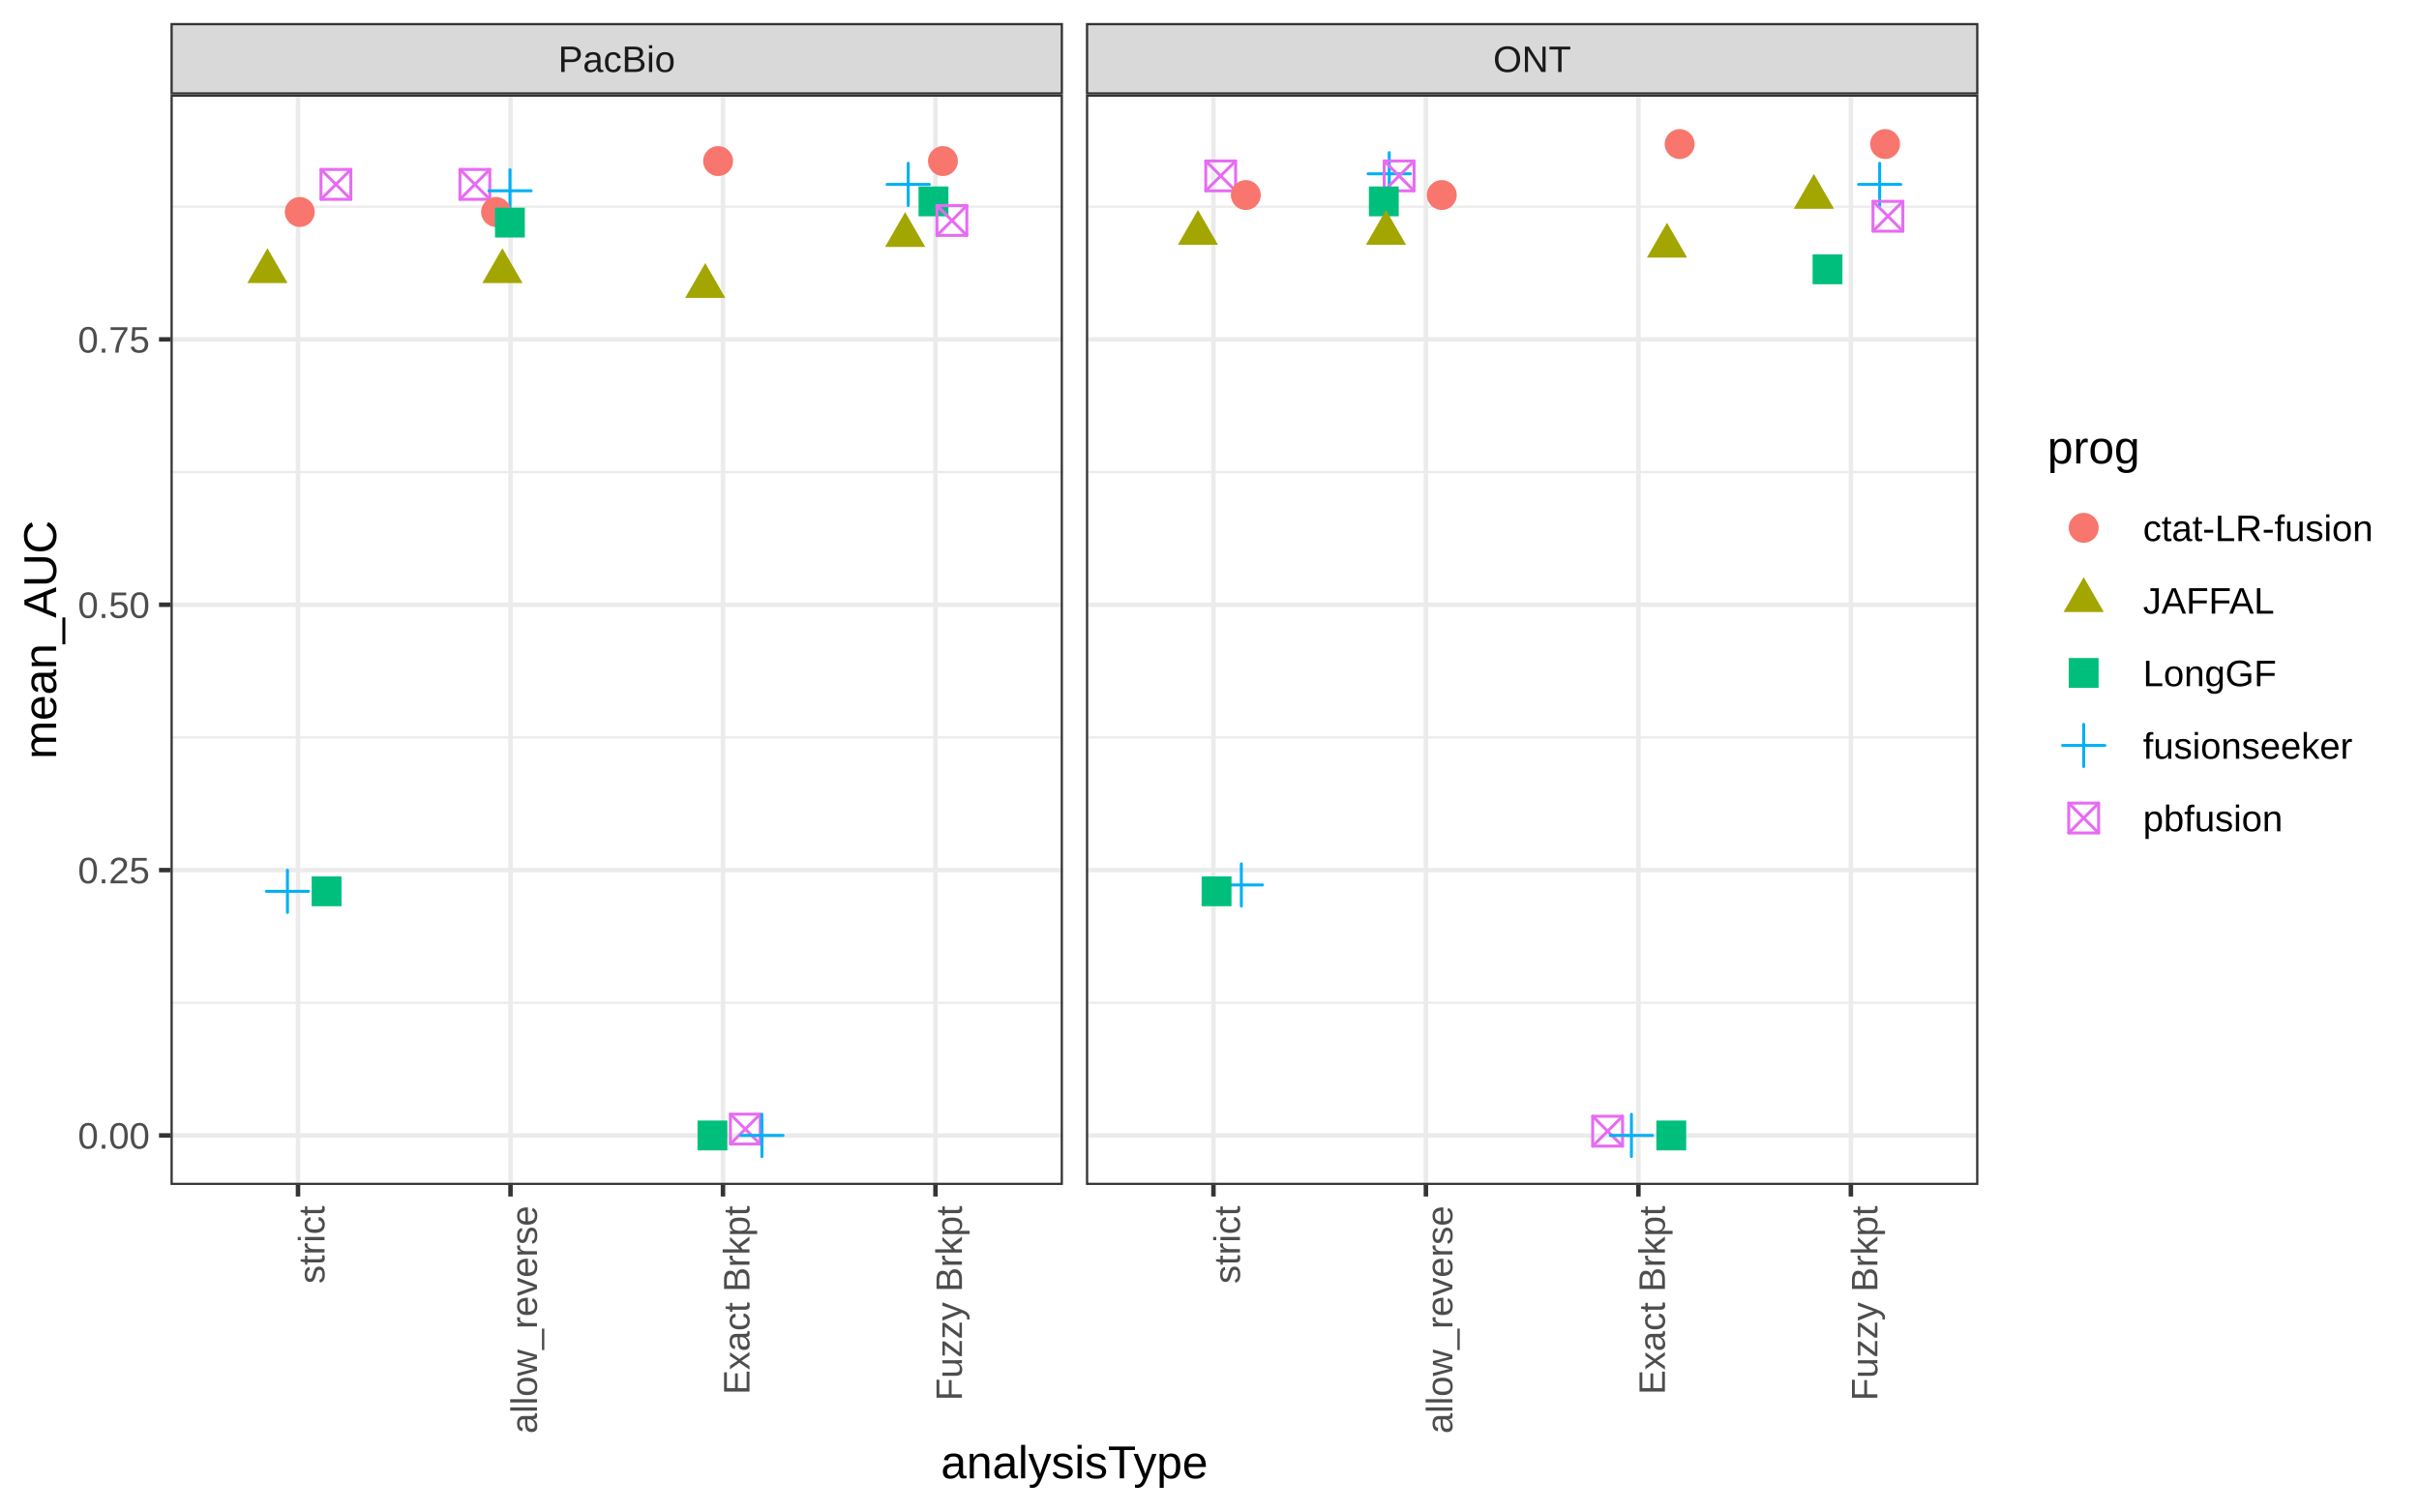
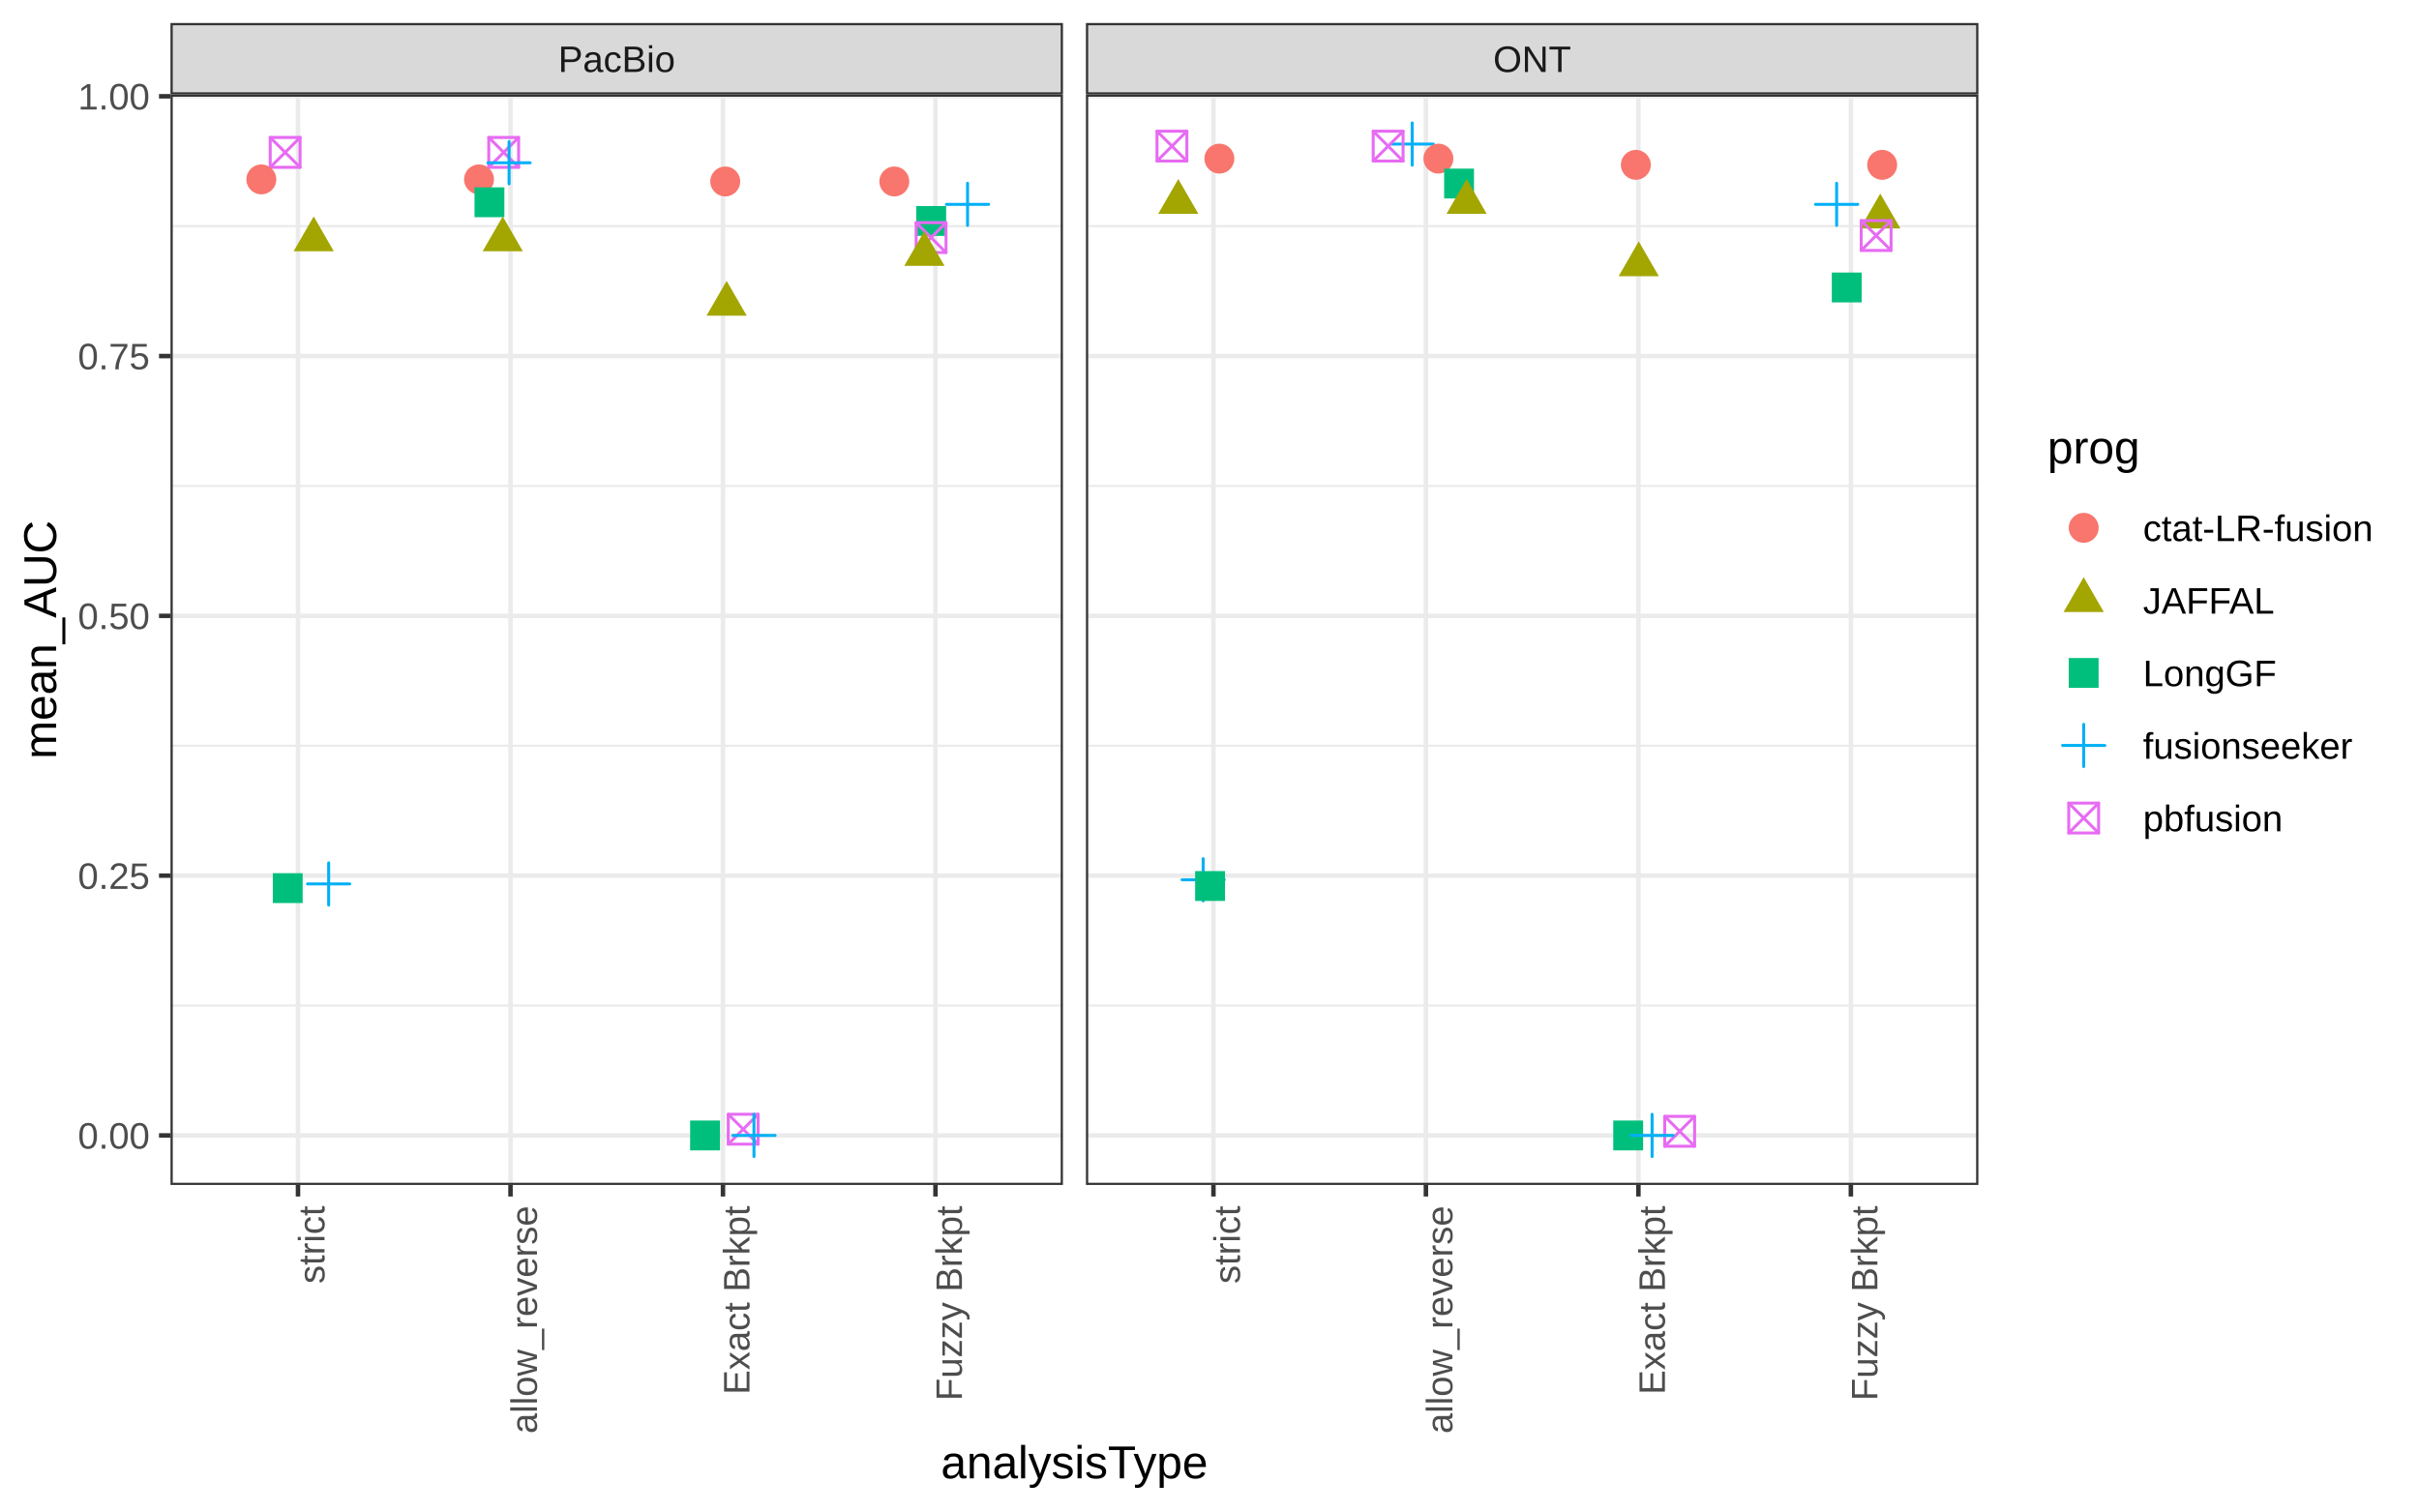
<svg xmlns="http://www.w3.org/2000/svg" class="svglite" width="576.00pt" height="360.00pt" viewBox="0 0 576.00 360.00">
  <defs>
    <style type="text/css">
    .svglite line, .svglite polyline, .svglite polygon, .svglite path, .svglite rect, .svglite circle {
      fill: none;
      stroke: #000000;
      stroke-linecap: round;
      stroke-linejoin: round;
      stroke-miterlimit: 10.00;
    }
    .svglite text {
      white-space: pre;
    }
  </style>
  </defs>
  <rect width="100%" height="100%" style="stroke: none; fill: #FFFFFF;" />
  <defs>
    <clipPath id="cpMC4wMHw1NzYuMDB8MC4wMHwzNjAuMDA=">
      <rect x="0.00" y="0.00" width="576.00" height="360.00" />
    </clipPath>
  </defs>
  <g clip-path="url(#cpMC4wMHw1NzYuMDB8MC4wMHwzNjAuMDA=)">
    <rect x="-0" y="0.00" width="576.00" height="360.00" style="stroke-width: 1.07; stroke: #FFFFFF; fill: #FFFFFF;" />
  </g>
  <defs>
    <clipPath id="cpNDAuNjB8MjUzLjEwfDIyLjUwfDI4Mi4yNA==">
      <rect x="40.60" y="22.50" width="212.50" height="259.73" />
    </clipPath>
  </defs>
  <g clip-path="url(#cpNDAuNjB8MjUzLjEwfDIyLjUwfDI4Mi4yNA==)">
    <rect x="40.60" y="22.50" width="212.50" height="259.73" style="stroke-width: 1.07; stroke: none; fill: #FFFFFF;" />
-     <polyline points="40.60,238.83 253.10,238.83 " style="stroke-width: 0.53; stroke: #EBEBEB; stroke-linecap: butt;" />
-     <polyline points="40.60,175.63 253.10,175.63 " style="stroke-width: 0.53; stroke: #EBEBEB; stroke-linecap: butt;" />
-     <polyline points="40.60,112.43 253.10,112.43 " style="stroke-width: 0.53; stroke: #EBEBEB; stroke-linecap: butt;" />
-     <polyline points="40.60,49.23 253.10,49.23 " style="stroke-width: 0.53; stroke: #EBEBEB; stroke-linecap: butt;" />
+     <polyline points="40.60,239.49 253.10,239.49 " style="stroke-width: 0.53; stroke: #EBEBEB; stroke-linecap: butt;" />
+     <polyline points="40.60,177.62 253.10,177.62 " style="stroke-width: 0.53; stroke: #EBEBEB; stroke-linecap: butt;" />
+     <polyline points="40.60,115.74 253.10,115.74 " style="stroke-width: 0.53; stroke: #EBEBEB; stroke-linecap: butt;" />
+     <polyline points="40.60,53.86 253.10,53.86 " style="stroke-width: 0.53; stroke: #EBEBEB; stroke-linecap: butt;" />
    <polyline points="40.60,270.43 253.10,270.43 " style="stroke-width: 1.07; stroke: #EBEBEB; stroke-linecap: butt;" />
-     <polyline points="40.60,207.23 253.10,207.23 " style="stroke-width: 1.07; stroke: #EBEBEB; stroke-linecap: butt;" />
-     <polyline points="40.60,144.03 253.10,144.03 " style="stroke-width: 1.07; stroke: #EBEBEB; stroke-linecap: butt;" />
-     <polyline points="40.60,80.83 253.10,80.83 " style="stroke-width: 1.07; stroke: #EBEBEB; stroke-linecap: butt;" />
+     <polyline points="40.60,208.55 253.10,208.55 " style="stroke-width: 1.07; stroke: #EBEBEB; stroke-linecap: butt;" />
+     <polyline points="40.60,146.68 253.10,146.68 " style="stroke-width: 1.07; stroke: #EBEBEB; stroke-linecap: butt;" />
+     <polyline points="40.60,84.80 253.10,84.80 " style="stroke-width: 1.07; stroke: #EBEBEB; stroke-linecap: butt;" />
+     <polyline points="40.60,22.93 253.10,22.93 " style="stroke-width: 1.07; stroke: #EBEBEB; stroke-linecap: butt;" />
    <polyline points="70.96,282.24 70.96,22.50 " style="stroke-width: 1.07; stroke: #EBEBEB; stroke-linecap: butt;" />
    <polyline points="121.56,282.24 121.56,22.50 " style="stroke-width: 1.07; stroke: #EBEBEB; stroke-linecap: butt;" />
    <polyline points="172.15,282.24 172.15,22.50 " style="stroke-width: 1.07; stroke: #EBEBEB; stroke-linecap: butt;" />
    <polyline points="222.75,282.24 222.75,22.50 " style="stroke-width: 1.07; stroke: #EBEBEB; stroke-linecap: butt;" />
-     <rect x="76.43" y="40.36" width="7.11" height="7.11" style="stroke-width: 0.71; stroke: #E76BF3;" />
-     <line x1="76.43" y1="47.47" x2="83.54" y2="40.36" style="stroke-width: 0.71; stroke: #E76BF3;" />
-     <line x1="76.43" y1="40.36" x2="83.54" y2="47.47" style="stroke-width: 0.71; stroke: #E76BF3;" />
-     <circle cx="71.38" cy="50.49" r="3.56" style="stroke-width: 0.71; stroke: none; fill: #F8766D;" />
-     <polygon points="63.68,59.12 68.47,67.41 58.89,67.41 " style="stroke-width: 0.71; stroke: none; fill: #A3A500;" />
-     <polygon points="74.21,215.84 81.32,215.84 81.32,208.73 74.21,208.73 " style="stroke-width: 0.71; stroke: none; fill: #00BF7D;" />
-     <line x1="63.42" y1="212.29" x2="73.48" y2="212.29" style="stroke-width: 0.71; stroke: #00B0F6;" />
-     <line x1="68.45" y1="217.31" x2="68.45" y2="207.26" style="stroke-width: 0.71; stroke: #00B0F6;" />
-     <rect x="109.52" y="40.36" width="7.11" height="7.11" style="stroke-width: 0.71; stroke: #E76BF3;" />
-     <line x1="109.52" y1="47.47" x2="116.63" y2="40.36" style="stroke-width: 0.71; stroke: #E76BF3;" />
-     <line x1="109.52" y1="40.36" x2="116.63" y2="47.47" style="stroke-width: 0.71; stroke: #E76BF3;" />
-     <line x1="116.41" y1="45.43" x2="126.46" y2="45.43" style="stroke-width: 0.71; stroke: #00B0F6;" />
-     <line x1="121.44" y1="50.46" x2="121.44" y2="40.41" style="stroke-width: 0.71; stroke: #00B0F6;" />
-     <circle cx="118.12" cy="50.49" r="3.56" style="stroke-width: 0.71; stroke: none; fill: #F8766D;" />
-     <polygon points="117.86,56.57 124.97,56.57 124.97,49.46 117.86,49.46 " style="stroke-width: 0.71; stroke: none; fill: #00BF7D;" />
-     <polygon points="119.63,59.12 124.42,67.41 114.84,67.41 " style="stroke-width: 0.71; stroke: none; fill: #A3A500;" />
-     <circle cx="170.99" cy="38.36" r="3.56" style="stroke-width: 0.71; stroke: none; fill: #F8766D;" />
-     <polygon points="167.93,62.66 172.71,70.95 163.14,70.95 " style="stroke-width: 0.71; stroke: none; fill: #A3A500;" />
-     <rect x="173.91" y="265.36" width="7.11" height="7.11" style="stroke-width: 0.71; stroke: #E76BF3;" />
-     <line x1="173.91" y1="272.47" x2="181.02" y2="265.36" style="stroke-width: 0.71; stroke: #E76BF3;" />
-     <line x1="173.91" y1="265.36" x2="181.02" y2="272.47" style="stroke-width: 0.71; stroke: #E76BF3;" />
-     <polygon points="166.09,273.99 173.20,273.99 173.20,266.88 166.09,266.88 " style="stroke-width: 0.71; stroke: none; fill: #00BF7D;" />
-     <line x1="176.40" y1="270.43" x2="186.45" y2="270.43" style="stroke-width: 0.71; stroke: #00B0F6;" />
-     <line x1="181.42" y1="275.46" x2="181.42" y2="265.40" style="stroke-width: 0.71; stroke: #00B0F6;" />
-     <circle cx="224.53" cy="38.36" r="3.56" style="stroke-width: 0.71; stroke: none; fill: #F8766D;" />
-     <line x1="211.23" y1="43.92" x2="221.29" y2="43.92" style="stroke-width: 0.71; stroke: #00B0F6;" />
-     <line x1="216.26" y1="48.95" x2="216.26" y2="38.89" style="stroke-width: 0.71; stroke: #00B0F6;" />
-     <polygon points="218.72,51.52 225.83,51.52 225.83,44.41 218.72,44.41 " style="stroke-width: 0.71; stroke: none; fill: #00BF7D;" />
-     <rect x="223.11" y="48.96" width="7.11" height="7.11" style="stroke-width: 0.71; stroke: #E76BF3;" />
-     <line x1="223.11" y1="56.07" x2="230.22" y2="48.96" style="stroke-width: 0.71; stroke: #E76BF3;" />
-     <line x1="223.11" y1="48.96" x2="230.22" y2="56.07" style="stroke-width: 0.71; stroke: #E76BF3;" />
-     <polygon points="215.53,50.52 220.32,58.82 210.74,58.82 " style="stroke-width: 0.71; stroke: none; fill: #A3A500;" />
+     <rect x="64.34" y="32.74" width="7.11" height="7.11" style="stroke-width: 0.71; stroke: #E76BF3;" />
+     <line x1="64.34" y1="39.85" x2="71.46" y2="32.74" style="stroke-width: 0.71; stroke: #E76BF3;" />
+     <line x1="64.34" y1="32.74" x2="71.46" y2="39.85" style="stroke-width: 0.71; stroke: #E76BF3;" />
+     <circle cx="62.23" cy="42.73" r="3.56" style="stroke-width: 0.71; stroke: none; fill: #F8766D;" />
+     <polygon points="74.70,51.55 79.49,59.85 69.91,59.85 " style="stroke-width: 0.71; stroke: none; fill: #A3A500;" />
+     <line x1="73.23" y1="210.53" x2="83.28" y2="210.53" style="stroke-width: 0.71; stroke: #00B0F6;" />
+     <line x1="78.26" y1="215.56" x2="78.26" y2="205.51" style="stroke-width: 0.71; stroke: #00B0F6;" />
+     <polygon points="64.96,215.08 72.07,215.08 72.07,207.97 64.96,207.97 " style="stroke-width: 0.71; stroke: none; fill: #00BF7D;" />
+     <rect x="116.38" y="32.74" width="7.11" height="7.11" style="stroke-width: 0.71; stroke: #E76BF3;" />
+     <line x1="116.38" y1="39.85" x2="123.49" y2="32.74" style="stroke-width: 0.71; stroke: #E76BF3;" />
+     <line x1="116.38" y1="32.74" x2="123.49" y2="39.85" style="stroke-width: 0.71; stroke: #E76BF3;" />
+     <line x1="116.19" y1="38.77" x2="126.24" y2="38.77" style="stroke-width: 0.71; stroke: #00B0F6;" />
+     <line x1="121.22" y1="43.79" x2="121.22" y2="33.74" style="stroke-width: 0.71; stroke: #00B0F6;" />
+     <circle cx="114.06" cy="42.73" r="3.56" style="stroke-width: 0.71; stroke: none; fill: #F8766D;" />
+     <polygon points="112.99,51.73 120.10,51.73 120.10,44.62 112.99,44.62 " style="stroke-width: 0.71; stroke: none; fill: #00BF7D;" />
+     <polygon points="119.71,51.55 124.50,59.85 114.92,59.85 " style="stroke-width: 0.71; stroke: none; fill: #A3A500;" />
+     <circle cx="172.69" cy="43.22" r="3.56" style="stroke-width: 0.71; stroke: none; fill: #F8766D;" />
+     <polygon points="173.02,66.90 177.81,75.19 168.23,75.19 " style="stroke-width: 0.71; stroke: none; fill: #A3A500;" />
+     <rect x="173.41" y="265.39" width="7.11" height="7.11" style="stroke-width: 0.71; stroke: #E76BF3;" />
+     <line x1="173.41" y1="272.50" x2="180.52" y2="265.39" style="stroke-width: 0.71; stroke: #E76BF3;" />
+     <line x1="173.41" y1="265.39" x2="180.52" y2="272.50" style="stroke-width: 0.71; stroke: #E76BF3;" />
+     <polygon points="164.33,273.99 171.44,273.99 171.44,266.88 164.33,266.88 " style="stroke-width: 0.71; stroke: none; fill: #00BF7D;" />
+     <line x1="174.50" y1="270.43" x2="184.56" y2="270.43" style="stroke-width: 0.71; stroke: #00B0F6;" />
+     <line x1="179.53" y1="275.46" x2="179.53" y2="265.40" style="stroke-width: 0.71; stroke: #00B0F6;" />
+     <circle cx="212.95" cy="43.22" r="3.56" style="stroke-width: 0.71; stroke: none; fill: #F8766D;" />
+     <line x1="225.36" y1="48.67" x2="235.41" y2="48.67" style="stroke-width: 0.71; stroke: #00B0F6;" />
+     <line x1="230.39" y1="53.69" x2="230.39" y2="43.64" style="stroke-width: 0.71; stroke: #00B0F6;" />
+     <polygon points="218.18,56.18 225.29,56.18 225.29,49.07 218.18,49.07 " style="stroke-width: 0.71; stroke: none; fill: #00BF7D;" />
+     <rect x="218.15" y="53.03" width="7.11" height="7.11" style="stroke-width: 0.71; stroke: #E76BF3;" />
+     <line x1="218.15" y1="60.14" x2="225.26" y2="53.03" style="stroke-width: 0.71; stroke: #E76BF3;" />
+     <line x1="218.15" y1="53.03" x2="225.26" y2="60.14" style="stroke-width: 0.71; stroke: #E76BF3;" />
+     <polygon points="220.11,55.02 224.90,63.31 215.32,63.31 " style="stroke-width: 0.71; stroke: none; fill: #A3A500;" />
    <rect x="40.60" y="22.50" width="212.50" height="259.73" style="stroke-width: 1.07; stroke: #333333;" />
  </g>
  <g clip-path="url(#cpMC4wMHw1NzYuMDB8MC4wMHwzNjAuMDA=)">
</g>
  <defs>
    <clipPath id="cpMjU4LjU4fDQ3MS4wOHwyMi41MHwyODIuMjQ=">
      <rect x="258.58" y="22.50" width="212.50" height="259.73" />
    </clipPath>
  </defs>
  <g clip-path="url(#cpMjU4LjU4fDQ3MS4wOHwyMi41MHwyODIuMjQ=)">
    <rect x="258.58" y="22.50" width="212.50" height="259.73" style="stroke-width: 1.07; stroke: none; fill: #FFFFFF;" />
-     <polyline points="258.58,238.83 471.08,238.83 " style="stroke-width: 0.53; stroke: #EBEBEB; stroke-linecap: butt;" />
-     <polyline points="258.58,175.63 471.08,175.63 " style="stroke-width: 0.53; stroke: #EBEBEB; stroke-linecap: butt;" />
-     <polyline points="258.58,112.43 471.08,112.43 " style="stroke-width: 0.53; stroke: #EBEBEB; stroke-linecap: butt;" />
-     <polyline points="258.58,49.23 471.08,49.23 " style="stroke-width: 0.53; stroke: #EBEBEB; stroke-linecap: butt;" />
+     <polyline points="258.58,239.49 471.08,239.49 " style="stroke-width: 0.53; stroke: #EBEBEB; stroke-linecap: butt;" />
+     <polyline points="258.58,177.62 471.08,177.62 " style="stroke-width: 0.53; stroke: #EBEBEB; stroke-linecap: butt;" />
+     <polyline points="258.58,115.74 471.08,115.74 " style="stroke-width: 0.53; stroke: #EBEBEB; stroke-linecap: butt;" />
+     <polyline points="258.58,53.86 471.08,53.86 " style="stroke-width: 0.53; stroke: #EBEBEB; stroke-linecap: butt;" />
    <polyline points="258.58,270.43 471.08,270.43 " style="stroke-width: 1.07; stroke: #EBEBEB; stroke-linecap: butt;" />
-     <polyline points="258.58,207.23 471.08,207.23 " style="stroke-width: 1.07; stroke: #EBEBEB; stroke-linecap: butt;" />
-     <polyline points="258.58,144.03 471.08,144.03 " style="stroke-width: 1.07; stroke: #EBEBEB; stroke-linecap: butt;" />
-     <polyline points="258.58,80.83 471.08,80.83 " style="stroke-width: 1.07; stroke: #EBEBEB; stroke-linecap: butt;" />
+     <polyline points="258.58,208.55 471.08,208.55 " style="stroke-width: 1.07; stroke: #EBEBEB; stroke-linecap: butt;" />
+     <polyline points="258.58,146.68 471.08,146.68 " style="stroke-width: 1.07; stroke: #EBEBEB; stroke-linecap: butt;" />
+     <polyline points="258.58,84.80 471.08,84.80 " style="stroke-width: 1.07; stroke: #EBEBEB; stroke-linecap: butt;" />
+     <polyline points="258.58,22.93 471.08,22.93 " style="stroke-width: 1.07; stroke: #EBEBEB; stroke-linecap: butt;" />
    <polyline points="288.94,282.24 288.94,22.50 " style="stroke-width: 1.07; stroke: #EBEBEB; stroke-linecap: butt;" />
    <polyline points="339.53,282.24 339.53,22.50 " style="stroke-width: 1.07; stroke: #EBEBEB; stroke-linecap: butt;" />
    <polyline points="390.13,282.24 390.13,22.50 " style="stroke-width: 1.07; stroke: #EBEBEB; stroke-linecap: butt;" />
    <polyline points="440.72,282.24 440.72,22.50 " style="stroke-width: 1.07; stroke: #EBEBEB; stroke-linecap: butt;" />
-     <rect x="287.11" y="38.34" width="7.11" height="7.11" style="stroke-width: 0.71; stroke: #E76BF3;" />
-     <line x1="287.11" y1="45.45" x2="294.22" y2="38.34" style="stroke-width: 0.71; stroke: #E76BF3;" />
-     <line x1="287.11" y1="38.34" x2="294.22" y2="45.45" style="stroke-width: 0.71; stroke: #E76BF3;" />
-     <circle cx="296.65" cy="46.45" r="3.56" style="stroke-width: 0.71; stroke: none; fill: #F8766D;" />
-     <polygon points="285.25,50.02 290.03,58.31 280.46,58.31 " style="stroke-width: 0.71; stroke: none; fill: #A3A500;" />
-     <line x1="290.55" y1="210.77" x2="300.60" y2="210.77" style="stroke-width: 0.71; stroke: #00B0F6;" />
-     <line x1="295.58" y1="215.80" x2="295.58" y2="205.74" style="stroke-width: 0.71; stroke: #00B0F6;" />
-     <polygon points="286.13,215.84 293.24,215.84 293.24,208.73 286.13,208.73 " style="stroke-width: 0.71; stroke: none; fill: #00BF7D;" />
-     <line x1="325.77" y1="41.39" x2="335.83" y2="41.39" style="stroke-width: 0.71; stroke: #00B0F6;" />
-     <line x1="330.80" y1="46.42" x2="330.80" y2="36.36" style="stroke-width: 0.71; stroke: #00B0F6;" />
-     <rect x="329.60" y="38.34" width="7.11" height="7.11" style="stroke-width: 0.71; stroke: #E76BF3;" />
-     <line x1="329.60" y1="45.45" x2="336.71" y2="38.34" style="stroke-width: 0.71; stroke: #E76BF3;" />
-     <line x1="329.60" y1="38.34" x2="336.71" y2="45.45" style="stroke-width: 0.71; stroke: #E76BF3;" />
-     <circle cx="343.31" cy="46.45" r="3.56" style="stroke-width: 0.71; stroke: none; fill: #F8766D;" />
-     <polygon points="325.95,51.52 333.06,51.52 333.06,44.41 325.95,44.41 " style="stroke-width: 0.71; stroke: none; fill: #00BF7D;" />
-     <polygon points="330.02,50.02 334.81,58.31 325.24,58.31 " style="stroke-width: 0.71; stroke: none; fill: #A3A500;" />
-     <circle cx="399.95" cy="34.31" r="3.56" style="stroke-width: 0.71; stroke: none; fill: #F8766D;" />
-     <polygon points="396.94,53.05 401.73,61.34 392.15,61.34 " style="stroke-width: 0.71; stroke: none; fill: #A3A500;" />
-     <rect x="379.24" y="265.86" width="7.11" height="7.11" style="stroke-width: 0.71; stroke: #E76BF3;" />
-     <line x1="379.24" y1="272.97" x2="386.35" y2="265.86" style="stroke-width: 0.71; stroke: #E76BF3;" />
-     <line x1="379.24" y1="265.86" x2="386.35" y2="272.97" style="stroke-width: 0.71; stroke: #E76BF3;" />
-     <polygon points="394.40,273.99 401.51,273.99 401.51,266.88 394.40,266.88 " style="stroke-width: 0.71; stroke: none; fill: #00BF7D;" />
-     <line x1="383.44" y1="270.43" x2="393.50" y2="270.43" style="stroke-width: 0.71; stroke: #00B0F6;" />
-     <line x1="388.47" y1="275.46" x2="388.47" y2="265.40" style="stroke-width: 0.71; stroke: #00B0F6;" />
-     <circle cx="448.87" cy="34.31" r="3.56" style="stroke-width: 0.71; stroke: none; fill: #F8766D;" />
-     <line x1="442.56" y1="43.92" x2="452.61" y2="43.92" style="stroke-width: 0.71; stroke: #00B0F6;" />
-     <line x1="447.58" y1="48.95" x2="447.58" y2="38.89" style="stroke-width: 0.71; stroke: #00B0F6;" />
-     <polygon points="431.91,41.42 436.70,49.72 427.12,49.72 " style="stroke-width: 0.71; stroke: none; fill: #A3A500;" />
-     <rect x="445.99" y="47.95" width="7.11" height="7.11" style="stroke-width: 0.71; stroke: #E76BF3;" />
-     <line x1="445.99" y1="55.06" x2="453.10" y2="47.95" style="stroke-width: 0.71; stroke: #E76BF3;" />
-     <line x1="445.99" y1="47.95" x2="453.10" y2="55.06" style="stroke-width: 0.71; stroke: #E76BF3;" />
-     <polygon points="431.60,67.70 438.71,67.70 438.71,60.59 431.60,60.59 " style="stroke-width: 0.71; stroke: none; fill: #00BF7D;" />
+     <rect x="275.50" y="31.25" width="7.11" height="7.11" style="stroke-width: 0.71; stroke: #E76BF3;" />
+     <line x1="275.50" y1="38.36" x2="282.61" y2="31.25" style="stroke-width: 0.71; stroke: #E76BF3;" />
+     <line x1="275.50" y1="31.25" x2="282.61" y2="38.36" style="stroke-width: 0.71; stroke: #E76BF3;" />
+     <circle cx="290.35" cy="37.78" r="3.56" style="stroke-width: 0.71; stroke: none; fill: #F8766D;" />
+     <polygon points="280.57,42.64 285.36,50.94 275.78,50.94 " style="stroke-width: 0.71; stroke: none; fill: #A3A500;" />
+     <line x1="281.47" y1="209.54" x2="291.52" y2="209.54" style="stroke-width: 0.71; stroke: #00B0F6;" />
+     <line x1="286.49" y1="214.57" x2="286.49" y2="204.52" style="stroke-width: 0.71; stroke: #00B0F6;" />
+     <polygon points="284.58,214.58 291.69,214.58 291.69,207.47 284.58,207.47 " style="stroke-width: 0.71; stroke: none; fill: #00BF7D;" />
+     <line x1="331.23" y1="34.31" x2="341.29" y2="34.31" style="stroke-width: 0.71; stroke: #00B0F6;" />
+     <line x1="336.26" y1="39.34" x2="336.26" y2="29.28" style="stroke-width: 0.71; stroke: #00B0F6;" />
+     <rect x="326.98" y="31.25" width="7.11" height="7.11" style="stroke-width: 0.71; stroke: #E76BF3;" />
+     <line x1="326.98" y1="38.36" x2="334.10" y2="31.25" style="stroke-width: 0.71; stroke: #E76BF3;" />
+     <line x1="326.98" y1="31.25" x2="334.10" y2="38.36" style="stroke-width: 0.71; stroke: #E76BF3;" />
+     <circle cx="342.50" cy="37.78" r="3.56" style="stroke-width: 0.71; stroke: none; fill: #F8766D;" />
+     <polygon points="343.87,47.27 350.98,47.27 350.98,40.16 343.87,40.16 " style="stroke-width: 0.71; stroke: none; fill: #00BF7D;" />
+     <polygon points="349.22,42.64 354.01,50.94 344.43,50.94 " style="stroke-width: 0.71; stroke: none; fill: #A3A500;" />
+     <circle cx="389.52" cy="39.26" r="3.56" style="stroke-width: 0.71; stroke: none; fill: #F8766D;" />
+     <polygon points="390.21,57.49 395.00,65.79 385.42,65.79 " style="stroke-width: 0.71; stroke: none; fill: #A3A500;" />
+     <rect x="396.40" y="265.89" width="7.11" height="7.11" style="stroke-width: 0.71; stroke: #E76BF3;" />
+     <line x1="396.40" y1="273.00" x2="403.52" y2="265.89" style="stroke-width: 0.71; stroke: #E76BF3;" />
+     <line x1="396.40" y1="265.89" x2="403.52" y2="273.00" style="stroke-width: 0.71; stroke: #E76BF3;" />
+     <polygon points="384.14,273.99 391.25,273.99 391.25,266.88 384.14,266.88 " style="stroke-width: 0.71; stroke: none; fill: #00BF7D;" />
+     <line x1="388.36" y1="270.43" x2="398.41" y2="270.43" style="stroke-width: 0.71; stroke: #00B0F6;" />
+     <line x1="393.39" y1="275.46" x2="393.39" y2="265.40" style="stroke-width: 0.71; stroke: #00B0F6;" />
+     <circle cx="448.17" cy="39.26" r="3.56" style="stroke-width: 0.71; stroke: none; fill: #F8766D;" />
+     <line x1="432.30" y1="48.67" x2="442.36" y2="48.67" style="stroke-width: 0.71; stroke: #00B0F6;" />
+     <line x1="437.33" y1="53.69" x2="437.33" y2="43.64" style="stroke-width: 0.71; stroke: #00B0F6;" />
+     <polygon points="447.72,46.11 452.51,54.40 442.94,54.40 " style="stroke-width: 0.71; stroke: none; fill: #A3A500;" />
+     <rect x="443.18" y="52.54" width="7.11" height="7.11" style="stroke-width: 0.71; stroke: #E76BF3;" />
+     <line x1="443.18" y1="59.65" x2="450.29" y2="52.54" style="stroke-width: 0.71; stroke: #E76BF3;" />
+     <line x1="443.18" y1="52.54" x2="450.29" y2="59.65" style="stroke-width: 0.71; stroke: #E76BF3;" />
+     <polygon points="436.18,72.02 443.29,72.02 443.29,64.91 436.18,64.91 " style="stroke-width: 0.71; stroke: none; fill: #00BF7D;" />
    <rect x="258.58" y="22.50" width="212.50" height="259.73" style="stroke-width: 1.07; stroke: #333333;" />
  </g>
  <g clip-path="url(#cpMC4wMHw1NzYuMDB8MC4wMHwzNjAuMDA=)">
</g>
  <defs>
    <clipPath id="cpNDAuNjB8MjUzLjEwfDUuNDh8MjIuNTA=">
      <rect x="40.60" y="5.48" width="212.50" height="17.03" />
    </clipPath>
  </defs>
  <g clip-path="url(#cpNDAuNjB8MjUzLjEwfDUuNDh8MjIuNTA=)">
    <rect x="40.60" y="5.48" width="212.50" height="17.03" style="stroke-width: 1.07; stroke: #333333; fill: #D9D9D9;" />
    <text x="146.85" y="17.15" text-anchor="middle" style="font-size: 8.80px;fill: #1A1A1A; font-family: &quot;Arial&quot;;" textLength="27.88px" lengthAdjust="spacingAndGlyphs">PacBio</text>
  </g>
  <g clip-path="url(#cpMC4wMHw1NzYuMDB8MC4wMHwzNjAuMDA=)">
</g>
  <defs>
    <clipPath id="cpMjU4LjU4fDQ3MS4wOHw1LjQ4fDIyLjUw">
      <rect x="258.58" y="5.48" width="212.50" height="17.03" />
    </clipPath>
  </defs>
  <g clip-path="url(#cpMjU4LjU4fDQ3MS4wOHw1LjQ4fDIyLjUw)">
    <rect x="258.58" y="5.48" width="212.50" height="17.03" style="stroke-width: 1.07; stroke: #333333; fill: #D9D9D9;" />
    <text x="364.83" y="17.15" text-anchor="middle" style="font-size: 8.80px;fill: #1A1A1A; font-family: &quot;Arial&quot;;" textLength="18.56px" lengthAdjust="spacingAndGlyphs">ONT</text>
  </g>
  <g clip-path="url(#cpMC4wMHw1NzYuMDB8MC4wMHwzNjAuMDA=)">
    <polyline points="70.96,284.98 70.96,282.24 " style="stroke-width: 1.07; stroke: #333333; stroke-linecap: butt;" />
    <polyline points="121.56,284.98 121.56,282.24 " style="stroke-width: 1.07; stroke: #333333; stroke-linecap: butt;" />
    <polyline points="172.15,284.98 172.15,282.24 " style="stroke-width: 1.07; stroke: #333333; stroke-linecap: butt;" />
    <polyline points="222.75,284.98 222.75,282.24 " style="stroke-width: 1.07; stroke: #333333; stroke-linecap: butt;" />
    <text transform="translate(77.27,287.17) rotate(-90)" text-anchor="end" style="font-size: 8.80px;fill: #4D4D4D; font-family: &quot;Arial&quot;;" textLength="18.56px" lengthAdjust="spacingAndGlyphs">strict</text>
    <text transform="translate(127.86,287.17) rotate(-90)" text-anchor="end" style="font-size: 8.80px;fill: #4D4D4D; font-family: &quot;Arial&quot;;" textLength="54.29px" lengthAdjust="spacingAndGlyphs">allow_reverse</text>
    <text transform="translate(178.46,287.17) rotate(-90)" text-anchor="end" style="font-size: 8.80px;fill: #4D4D4D; font-family: &quot;Arial&quot;;" textLength="44.98px" lengthAdjust="spacingAndGlyphs">Exact Brkpt</text>
    <text transform="translate(229.05,287.17) rotate(-90)" text-anchor="end" style="font-size: 8.80px;fill: #4D4D4D; font-family: &quot;Arial&quot;;" textLength="46.44px" lengthAdjust="spacingAndGlyphs">Fuzzy Brkpt</text>
    <polyline points="288.94,284.98 288.94,282.24 " style="stroke-width: 1.07; stroke: #333333; stroke-linecap: butt;" />
    <polyline points="339.53,284.98 339.53,282.24 " style="stroke-width: 1.07; stroke: #333333; stroke-linecap: butt;" />
    <polyline points="390.13,284.98 390.13,282.24 " style="stroke-width: 1.07; stroke: #333333; stroke-linecap: butt;" />
    <polyline points="440.72,284.98 440.72,282.24 " style="stroke-width: 1.07; stroke: #333333; stroke-linecap: butt;" />
    <text transform="translate(295.25,287.17) rotate(-90)" text-anchor="end" style="font-size: 8.80px;fill: #4D4D4D; font-family: &quot;Arial&quot;;" textLength="18.56px" lengthAdjust="spacingAndGlyphs">strict</text>
    <text transform="translate(345.84,287.17) rotate(-90)" text-anchor="end" style="font-size: 8.80px;fill: #4D4D4D; font-family: &quot;Arial&quot;;" textLength="54.29px" lengthAdjust="spacingAndGlyphs">allow_reverse</text>
    <text transform="translate(396.44,287.17) rotate(-90)" text-anchor="end" style="font-size: 8.80px;fill: #4D4D4D; font-family: &quot;Arial&quot;;" textLength="44.98px" lengthAdjust="spacingAndGlyphs">Exact Brkpt</text>
    <text transform="translate(447.03,287.17) rotate(-90)" text-anchor="end" style="font-size: 8.80px;fill: #4D4D4D; font-family: &quot;Arial&quot;;" textLength="46.44px" lengthAdjust="spacingAndGlyphs">Fuzzy Brkpt</text>
    <text x="35.67" y="273.58" text-anchor="end" style="font-size: 8.80px;fill: #4D4D4D; font-family: &quot;Arial&quot;;" textLength="17.13px" lengthAdjust="spacingAndGlyphs">0.00</text>
-     <text x="35.67" y="210.38" text-anchor="end" style="font-size: 8.80px;fill: #4D4D4D; font-family: &quot;Arial&quot;;" textLength="17.13px" lengthAdjust="spacingAndGlyphs">0.25</text>
-     <text x="35.67" y="147.18" text-anchor="end" style="font-size: 8.80px;fill: #4D4D4D; font-family: &quot;Arial&quot;;" textLength="17.13px" lengthAdjust="spacingAndGlyphs">0.50</text>
-     <text x="35.67" y="83.98" text-anchor="end" style="font-size: 8.80px;fill: #4D4D4D; font-family: &quot;Arial&quot;;" textLength="17.13px" lengthAdjust="spacingAndGlyphs">0.75</text>
+     <text x="35.67" y="211.71" text-anchor="end" style="font-size: 8.80px;fill: #4D4D4D; font-family: &quot;Arial&quot;;" textLength="17.13px" lengthAdjust="spacingAndGlyphs">0.25</text>
+     <text x="35.67" y="149.83" text-anchor="end" style="font-size: 8.80px;fill: #4D4D4D; font-family: &quot;Arial&quot;;" textLength="17.13px" lengthAdjust="spacingAndGlyphs">0.50</text>
+     <text x="35.67" y="87.96" text-anchor="end" style="font-size: 8.80px;fill: #4D4D4D; font-family: &quot;Arial&quot;;" textLength="17.13px" lengthAdjust="spacingAndGlyphs">0.75</text>
+     <text x="35.67" y="26.08" text-anchor="end" style="font-size: 8.80px;fill: #4D4D4D; font-family: &quot;Arial&quot;;" textLength="17.13px" lengthAdjust="spacingAndGlyphs">1.00</text>
    <polyline points="37.86,270.43 40.60,270.43 " style="stroke-width: 1.07; stroke: #333333; stroke-linecap: butt;" />
-     <polyline points="37.86,207.23 40.60,207.23 " style="stroke-width: 1.07; stroke: #333333; stroke-linecap: butt;" />
-     <polyline points="37.86,144.03 40.60,144.03 " style="stroke-width: 1.07; stroke: #333333; stroke-linecap: butt;" />
-     <polyline points="37.86,80.83 40.60,80.83 " style="stroke-width: 1.07; stroke: #333333; stroke-linecap: butt;" />
+     <polyline points="37.86,208.55 40.60,208.55 " style="stroke-width: 1.07; stroke: #333333; stroke-linecap: butt;" />
+     <polyline points="37.86,146.68 40.60,146.68 " style="stroke-width: 1.07; stroke: #333333; stroke-linecap: butt;" />
+     <polyline points="37.86,84.80 40.60,84.80 " style="stroke-width: 1.07; stroke: #333333; stroke-linecap: butt;" />
+     <polyline points="37.86,22.93 40.60,22.93 " style="stroke-width: 1.07; stroke: #333333; stroke-linecap: butt;" />
    <text x="255.84" y="352.09" text-anchor="middle" style="font-size: 11.00px; font-family: &quot;Arial&quot;;" textLength="64.20px" lengthAdjust="spacingAndGlyphs">analysisType</text>
    <text transform="translate(13.37,152.37) rotate(-90)" text-anchor="middle" style="font-size: 11.00px; font-family: &quot;Arial&quot;;" textLength="56.87px" lengthAdjust="spacingAndGlyphs">mean_AUC</text>
    <rect x="482.04" y="95.79" width="88.48" height="113.16" style="stroke-width: 1.07; stroke: none; fill: #FFFFFF;" />
    <text x="487.52" y="110.38" style="font-size: 11.00px; font-family: &quot;Arial&quot;;" textLength="22.02px" lengthAdjust="spacingAndGlyphs">prog</text>
    <rect x="487.52" y="117.07" width="17.28" height="17.28" style="stroke-width: 1.07; stroke: none; fill: #FFFFFF;" />
    <circle cx="496.16" cy="125.71" r="3.56" style="stroke-width: 0.71; stroke: none; fill: #F8766D;" />
    <rect x="487.52" y="134.35" width="17.28" height="17.28" style="stroke-width: 1.07; stroke: none; fill: #FFFFFF;" />
    <polygon points="496.16,137.46 500.95,145.76 491.37,145.76 " style="stroke-width: 0.71; stroke: none; fill: #A3A500;" />
    <rect x="487.52" y="151.63" width="17.28" height="17.28" style="stroke-width: 1.07; stroke: none; fill: #FFFFFF;" />
    <polygon points="492.60,163.83 499.71,163.83 499.71,156.72 492.60,156.72 " style="stroke-width: 0.71; stroke: none; fill: #00BF7D;" />
    <rect x="487.52" y="168.91" width="17.28" height="17.28" style="stroke-width: 1.07; stroke: none; fill: #FFFFFF;" />
    <line x1="491.13" y1="177.55" x2="501.19" y2="177.55" style="stroke-width: 0.71; stroke: #00B0F6;" />
    <line x1="496.16" y1="182.58" x2="496.16" y2="172.52" style="stroke-width: 0.71; stroke: #00B0F6;" />
    <rect x="487.52" y="186.19" width="17.28" height="17.28" style="stroke-width: 1.07; stroke: none; fill: #FFFFFF;" />
    <rect x="492.60" y="191.28" width="7.11" height="7.11" style="stroke-width: 0.71; stroke: #E76BF3;" />
    <line x1="492.60" y1="198.39" x2="499.71" y2="191.28" style="stroke-width: 0.71; stroke: #E76BF3;" />
    <line x1="492.60" y1="191.28" x2="499.71" y2="198.39" style="stroke-width: 0.71; stroke: #E76BF3;" />
    <text x="510.28" y="128.87" style="font-size: 8.80px; font-family: &quot;Arial&quot;;" textLength="54.76px" lengthAdjust="spacingAndGlyphs">ctat-LR-fusion</text>
    <text x="510.28" y="146.15" style="font-size: 8.80px; font-family: &quot;Arial&quot;;" textLength="31.77px" lengthAdjust="spacingAndGlyphs">JAFFAL</text>
    <text x="510.28" y="163.43" style="font-size: 8.80px; font-family: &quot;Arial&quot;;" textLength="31.80px" lengthAdjust="spacingAndGlyphs">LongGF</text>
    <text x="510.28" y="180.71" style="font-size: 8.80px; font-family: &quot;Arial&quot;;" textLength="49.90px" lengthAdjust="spacingAndGlyphs">fusionseeker</text>
    <text x="510.28" y="197.99" style="font-size: 8.80px; font-family: &quot;Arial&quot;;" textLength="33.27px" lengthAdjust="spacingAndGlyphs">pbfusion</text>
  </g>
</svg>
